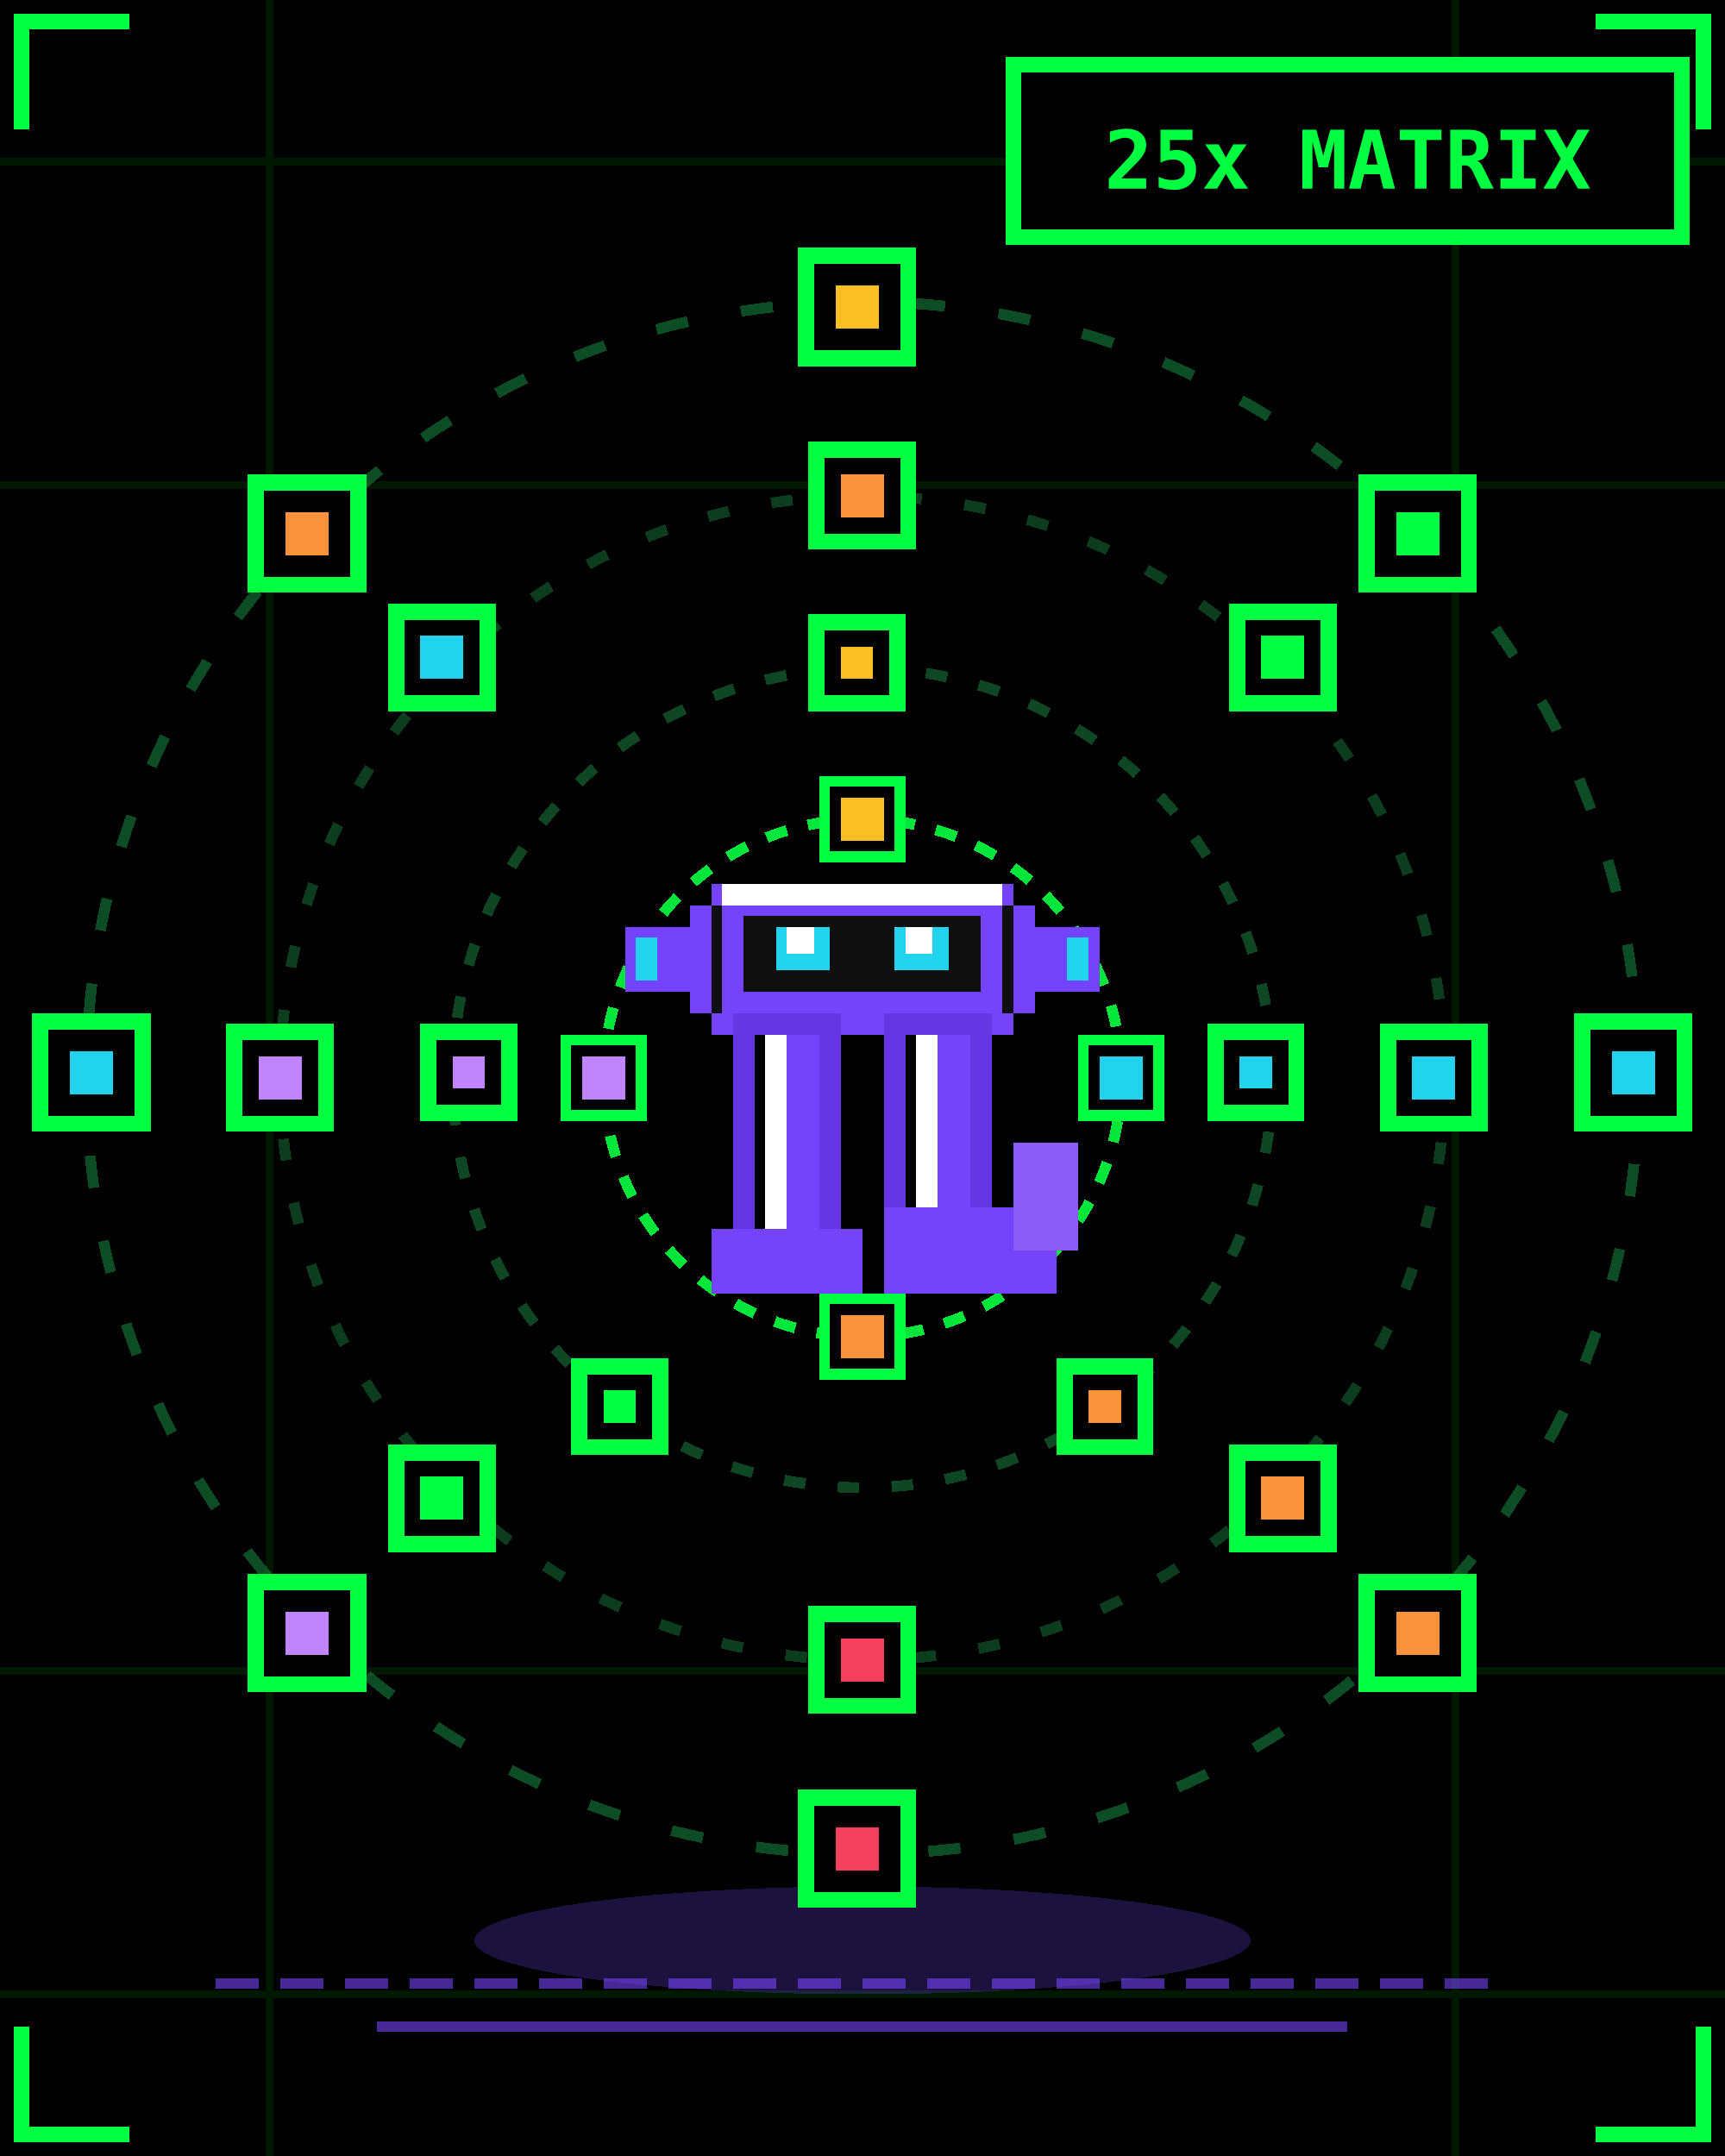
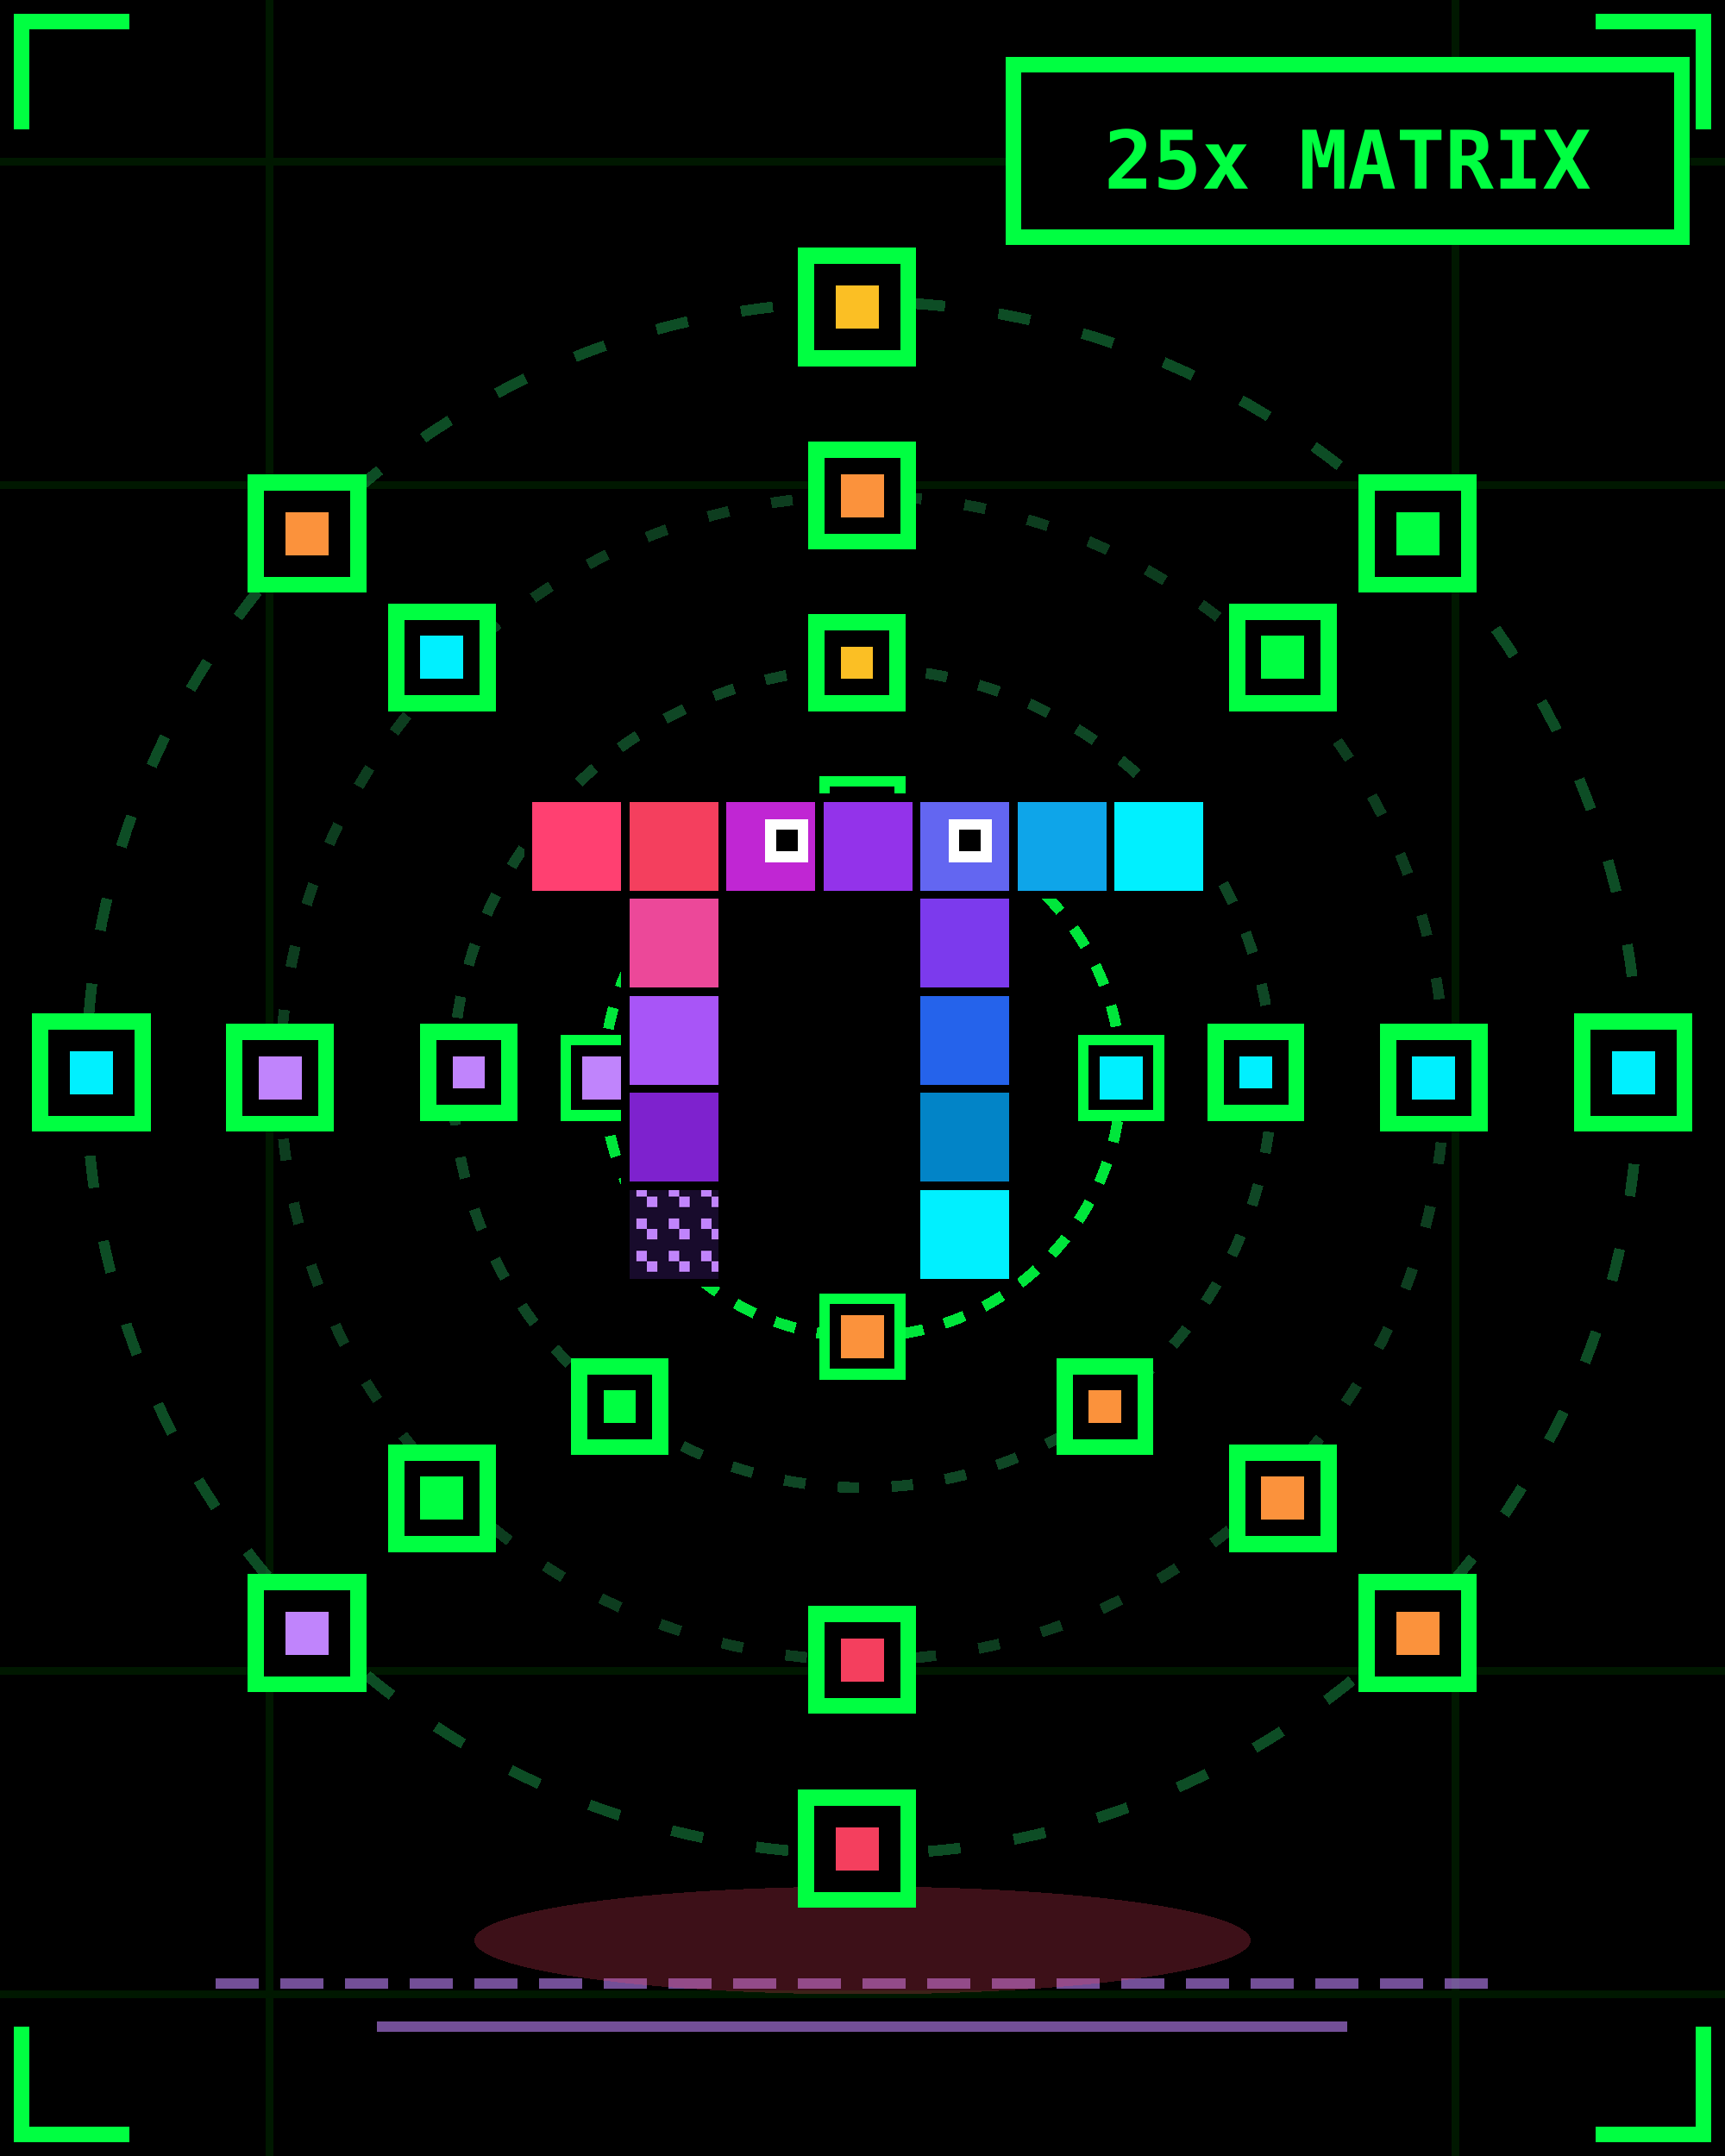
<svg xmlns="http://www.w3.org/2000/svg" viewBox="0 0 160 200" width="100%" height="100%" preserveAspectRatio="none" shape-rendering="crispEdges">
+   <defs>
+     <pattern id="piHalftone" x="0" y="0" width="3" height="3" patternUnits="userSpaceOnUse">
+       <rect width="3" height="3" fill="#180b2c" />
+       <rect x="0" y="0" width="1" height="1" fill="#c084fc" />
+       <rect x="2" y="2" width="1" height="1" fill="#c084fc" />
+     </pattern>
+   </defs>
  <style>
    @keyframes vortexRing1 { 0% { transform: rotate(0deg); } 100% { transform: rotate(360deg); } }
    @keyframes vortexRing2 { 0% { transform: rotate(360deg); } 100% { transform: rotate(0deg); } }
    @keyframes vortexRing3 { 0% { transform: rotate(0deg); } 100% { transform: rotate(360deg); } }
    @keyframes vortexRing4 { 0% { transform: rotate(360deg); } 100% { transform: rotate(0deg); } }
    @keyframes levitateCenter { 0%, 100% { transform: translateY(0px); } 50% { transform: translateY(-4px); } }
    .ring-1 { animation: vortexRing1 8s steps(8) infinite; transform-origin: 80px 100px; }
    .ring-2 { animation: vortexRing2 12s steps(10) infinite; transform-origin: 80px 100px; }
    .ring-3 { animation: vortexRing3 16s steps(12) infinite; transform-origin: 80px 100px; }
    .ring-4 { animation: vortexRing4 22s steps(14) infinite; transform-origin: 80px 100px; }
    .pip-commander { animation: levitateCenter 1.8s steps(2) infinite; transform-origin: 80px 100px; }
  </style>
  <rect width="160" height="200" fill="#000000" />
  <g stroke="#003b00" stroke-width="0.75" opacity="0.4">
    <line x1="0" y1="15" x2="160" y2="15" />
    <line x1="0" y1="45" x2="160" y2="45" />
    <line x1="0" y1="155" x2="160" y2="155" />
    <line x1="0" y1="185" x2="160" y2="185" />
    <line x1="25" y1="0" x2="25" y2="200" />
    <line x1="135" y1="0" x2="135" y2="200" />
  </g>
  <g stroke="#00ff41" stroke-width="1.5" fill="none">
    <path d="M2,12 L2,2 L12,2" />
    <path d="M158,12 L158,2 L148,2" />
    <path d="M2,188 L2,198 L12,198" />
    <path d="M158,188 L158,198 L148,198" />
  </g>
  <g transform="translate(94, 6)">
    <rect width="62" height="16" fill="#000000" stroke="#00ff41" stroke-width="1.5" />
    <text x="31" y="11.5" font-family="'Fira Code', monospace" font-size="7.5" font-weight="900" fill="#00ff41" text-anchor="middle">25x MATRIX</text>
  </g>
-   <g opacity="0.6" stroke="#7443fa" stroke-width="1">
+   <g opacity="0.6" stroke="#c084fc" stroke-width="1">
    <line x1="20" y1="184" x2="140" y2="184" stroke-dasharray="4,2" />
    <line x1="35" y1="188" x2="125" y2="188" />
  </g>
-   <ellipse cx="80" cy="180" rx="36" ry="5" fill="#7443fa" opacity="0.25" />
+   <ellipse cx="80" cy="180" rx="36" ry="5" fill="#f43f5e" opacity="0.25" />
  <g class="ring-4">
    <circle cx="80" cy="100" r="72" fill="none" stroke="#15803d" stroke-width="1" stroke-dasharray="3,5" opacity="0.6" />
    <g transform="translate(146, 94)">
      <rect width="11" height="11" fill="#00ff41" />
      <rect x="1.5" y="1.5" width="8" height="8" fill="#000" />
-       <rect x="3.5" y="3.5" width="4" height="4" fill="#22d3ee" />
+       <rect x="3.5" y="3.5" width="4" height="4" fill="#00f0ff" />
    </g>
    <g transform="translate(126, 146)">
      <rect width="11" height="11" fill="#00ff41" />
      <rect x="1.5" y="1.5" width="8" height="8" fill="#000" />
      <rect x="3.5" y="3.5" width="4" height="4" fill="#fb923c" />
    </g>
    <g transform="translate(74, 166)">
      <rect width="11" height="11" fill="#00ff41" />
      <rect x="1.5" y="1.5" width="8" height="8" fill="#000" />
      <rect x="3.5" y="3.5" width="4" height="4" fill="#f43f5e" />
    </g>
    <g transform="translate(23, 146)">
      <rect width="11" height="11" fill="#00ff41" />
      <rect x="1.5" y="1.5" width="8" height="8" fill="#000" />
      <rect x="3.5" y="3.5" width="4" height="4" fill="#c084fc" />
    </g>
    <g transform="translate(3, 94)">
      <rect width="11" height="11" fill="#00ff41" />
      <rect x="1.5" y="1.5" width="8" height="8" fill="#000" />
-       <rect x="3.5" y="3.5" width="4" height="4" fill="#22d3ee" />
+       <rect x="3.5" y="3.5" width="4" height="4" fill="#00f0ff" />
    </g>
    <g transform="translate(23, 44)">
      <rect width="11" height="11" fill="#00ff41" />
      <rect x="1.5" y="1.5" width="8" height="8" fill="#000" />
      <rect x="3.5" y="3.5" width="4" height="4" fill="#fb923c" />
    </g>
    <g transform="translate(74, 23)">
      <rect width="11" height="11" fill="#00ff41" />
      <rect x="1.5" y="1.5" width="8" height="8" fill="#000" />
      <rect x="3.5" y="3.5" width="4" height="4" fill="#fbbf24" />
    </g>
    <g transform="translate(126, 44)">
      <rect width="11" height="11" fill="#00ff41" />
      <rect x="1.5" y="1.5" width="8" height="8" fill="#000" />
      <rect x="3.5" y="3.5" width="4" height="4" fill="#00ff41" />
    </g>
  </g>
  <g class="ring-3">
    <circle cx="80" cy="100" r="54" fill="none" stroke="#166534" stroke-width="1" stroke-dasharray="2,4" opacity="0.6" />
    <g transform="translate(128, 95)">
      <rect width="10" height="10" fill="#00ff41" />
      <rect x="1.5" y="1.5" width="7" height="7" fill="#000" />
-       <rect x="3" y="3" width="4" height="4" fill="#22d3ee" />
+       <rect x="3" y="3" width="4" height="4" fill="#00f0ff" />
    </g>
    <g transform="translate(114, 134)">
      <rect width="10" height="10" fill="#00ff41" />
      <rect x="1.5" y="1.5" width="7" height="7" fill="#000" />
      <rect x="3" y="3" width="4" height="4" fill="#fb923c" />
    </g>
    <g transform="translate(75, 149)">
      <rect width="10" height="10" fill="#00ff41" />
      <rect x="1.5" y="1.5" width="7" height="7" fill="#000" />
      <rect x="3" y="3" width="4" height="4" fill="#f43f5e" />
    </g>
    <g transform="translate(36, 134)">
      <rect width="10" height="10" fill="#00ff41" />
      <rect x="1.5" y="1.5" width="7" height="7" fill="#000" />
      <rect x="3" y="3" width="4" height="4" fill="#00ff41" />
    </g>
    <g transform="translate(21, 95)">
      <rect width="10" height="10" fill="#00ff41" />
      <rect x="1.5" y="1.5" width="7" height="7" fill="#000" />
      <rect x="3" y="3" width="4" height="4" fill="#c084fc" />
    </g>
    <g transform="translate(36, 56)">
      <rect width="10" height="10" fill="#00ff41" />
      <rect x="1.5" y="1.5" width="7" height="7" fill="#000" />
-       <rect x="3" y="3" width="4" height="4" fill="#22d3ee" />
+       <rect x="3" y="3" width="4" height="4" fill="#00f0ff" />
    </g>
    <g transform="translate(75, 41)">
      <rect width="10" height="10" fill="#00ff41" />
      <rect x="1.5" y="1.5" width="7" height="7" fill="#000" />
      <rect x="3" y="3" width="4" height="4" fill="#fb923c" />
    </g>
    <g transform="translate(114, 56)">
      <rect width="10" height="10" fill="#00ff41" />
      <rect x="1.5" y="1.5" width="7" height="7" fill="#000" />
      <rect x="3" y="3" width="4" height="4" fill="#00ff41" />
    </g>
  </g>
  <g class="ring-2">
    <circle cx="80" cy="100" r="38" fill="none" stroke="#166534" stroke-width="1" stroke-dasharray="2,3" opacity="0.7" />
    <g transform="translate(112, 95)">
      <rect width="9" height="9" fill="#00ff41" />
      <rect x="1.5" y="1.5" width="6" height="6" fill="#000" />
-       <rect x="3" y="3" width="3" height="3" fill="#22d3ee" />
+       <rect x="3" y="3" width="3" height="3" fill="#00f0ff" />
    </g>
    <g transform="translate(98, 126)">
      <rect width="9" height="9" fill="#00ff41" />
      <rect x="1.5" y="1.5" width="6" height="6" fill="#000" />
      <rect x="3" y="3" width="3" height="3" fill="#fb923c" />
    </g>
    <g transform="translate(53, 126)">
      <rect width="9" height="9" fill="#00ff41" />
      <rect x="1.5" y="1.5" width="6" height="6" fill="#000" />
      <rect x="3" y="3" width="3" height="3" fill="#00ff41" />
    </g>
    <g transform="translate(39, 95)">
      <rect width="9" height="9" fill="#00ff41" />
      <rect x="1.5" y="1.5" width="6" height="6" fill="#000" />
      <rect x="3" y="3" width="3" height="3" fill="#c084fc" />
    </g>
    <g transform="translate(75, 57)">
      <rect width="9" height="9" fill="#00ff41" />
      <rect x="1.5" y="1.5" width="6" height="6" fill="#000" />
      <rect x="3" y="3" width="3" height="3" fill="#fbbf24" />
    </g>
  </g>
  <g class="ring-1">
    <circle cx="80" cy="100" r="24" fill="none" stroke="#00ff41" stroke-width="1" stroke-dasharray="2,2" opacity="0.9" />
    <g transform="translate(100, 96)">
      <rect width="8" height="8" fill="#00ff41" />
      <rect x="1" y="1" width="6" height="6" fill="#000" />
-       <rect x="2" y="2" width="4" height="4" fill="#22d3ee" />
+       <rect x="2" y="2" width="4" height="4" fill="#00f0ff" />
    </g>
    <g transform="translate(76, 120)">
      <rect width="8" height="8" fill="#00ff41" />
      <rect x="1" y="1" width="6" height="6" fill="#000" />
      <rect x="2" y="2" width="4" height="4" fill="#fb923c" />
    </g>
    <g transform="translate(52, 96)">
      <rect width="8" height="8" fill="#00ff41" />
      <rect x="1" y="1" width="6" height="6" fill="#000" />
      <rect x="2" y="2" width="4" height="4" fill="#c084fc" />
    </g>
    <g transform="translate(76, 72)">
      <rect width="8" height="8" fill="#00ff41" />
      <rect x="1" y="1" width="6" height="6" fill="#000" />
      <rect x="2" y="2" width="4" height="4" fill="#fbbf24" />
    </g>
  </g>
  <g class="pip-commander">
-     <rect x="64" y="84" width="32" height="10" fill="#7443fa" />
-     <rect x="66" y="82" width="28" height="14" fill="#7443fa" />
-     <rect x="62" y="86" width="36" height="6" fill="#7443fa" />
-     <rect x="68" y="94" width="10" height="22" fill="#6437e3" />
-     <rect x="66" y="114" width="14" height="6" fill="#7443fa" />
-     <rect x="82" y="94" width="10" height="20" fill="#6437e3" />
-     <rect x="82" y="112" width="16" height="8" fill="#7443fa" />
-     <rect x="94" y="106" width="6" height="10" fill="#8b5cf6" />
-     <rect x="70" y="96" width="6" height="18" fill="#000000" />
-     <rect x="71" y="96" width="5" height="18" fill="#7443fa" />
-     <rect x="71" y="96" width="2" height="18" fill="#ffffff" />
-     <rect x="84" y="96" width="6" height="16" fill="#000000" />
-     <rect x="85" y="96" width="5" height="16" fill="#7443fa" />
-     <rect x="85" y="96" width="2" height="16" fill="#ffffff" />
-     <rect x="66" y="84" width="28" height="10" fill="#0f0f0f" />
-     <rect x="67" y="84" width="26" height="10" fill="#7443fa" />
-     <rect x="67" y="82" width="26" height="2" fill="#ffffff" />
-     <rect x="69" y="85" width="22" height="7" fill="#0f0f0f" />
-     <rect x="72" y="86" width="5" height="4" fill="#22d3ee" />
-     <rect x="73" y="86" width="2.5" height="2.5" fill="#ffffff" />
-     <rect x="83" y="86" width="5" height="4" fill="#22d3ee" />
-     <rect x="84" y="86" width="2.5" height="2.5" fill="#ffffff" />
-     <g fill="#7443fa">
-       <rect x="58" y="86" width="4" height="6" />
-       <rect x="59" y="87" width="2" height="4" fill="#22d3ee" />
-       <rect x="98" y="86" width="4" height="6" />
-       <rect x="99" y="87" width="2" height="4" fill="#22d3ee" />
-     </g>
+     <rect x="49" y="74" width="9" height="9" fill="#ff4071" stroke="#000" stroke-width="0.75" />
+     <rect x="58" y="74" width="9" height="9" fill="#f43f5e" stroke="#000" stroke-width="0.75" />
+     <rect x="67" y="74" width="9" height="9" fill="#c026d3" stroke="#000" stroke-width="0.75" />
+     <rect x="76" y="74" width="9" height="9" fill="#9333ea" stroke="#000" stroke-width="0.75" />
+     <rect x="85" y="74" width="9" height="9" fill="#6366f1" stroke="#000" stroke-width="0.75" />
+     <rect x="94" y="74" width="9" height="9" fill="#0ea5e9" stroke="#000" stroke-width="0.75" />
+     <rect x="103" y="74" width="9" height="9" fill="#00f0ff" stroke="#000" stroke-width="0.75" />
+     <rect x="58" y="83" width="9" height="9" fill="#ec4899" stroke="#000" stroke-width="0.75" />
+     <rect x="58" y="92" width="9" height="9" fill="#a855f7" stroke="#000" stroke-width="0.75" />
+     <rect x="58" y="101" width="9" height="9" fill="#7e22ce" stroke="#000" stroke-width="0.75" />
+     <rect x="58" y="110" width="9" height="9" fill="url(#piHalftone)" stroke="#000" stroke-width="0.75" />
+     <rect x="85" y="83" width="9" height="9" fill="#7c3aed" stroke="#000" stroke-width="0.75" />
+     <rect x="85" y="92" width="9" height="9" fill="#2563eb" stroke="#000" stroke-width="0.75" />
+     <rect x="85" y="101" width="9" height="9" fill="#0284c7" stroke="#000" stroke-width="0.75" />
+     <rect x="85" y="110" width="9" height="9" fill="#00f0ff" stroke="#000" stroke-width="0.75" />
+     <rect x="71" y="76" width="4" height="4" fill="#ffffff" />
+     <rect x="72" y="77" width="2" height="2" fill="#000000" />
+     <rect x="88" y="76" width="4" height="4" fill="#ffffff" />
+     <rect x="89" y="77" width="2" height="2" fill="#000000" />
  </g>
</svg>
